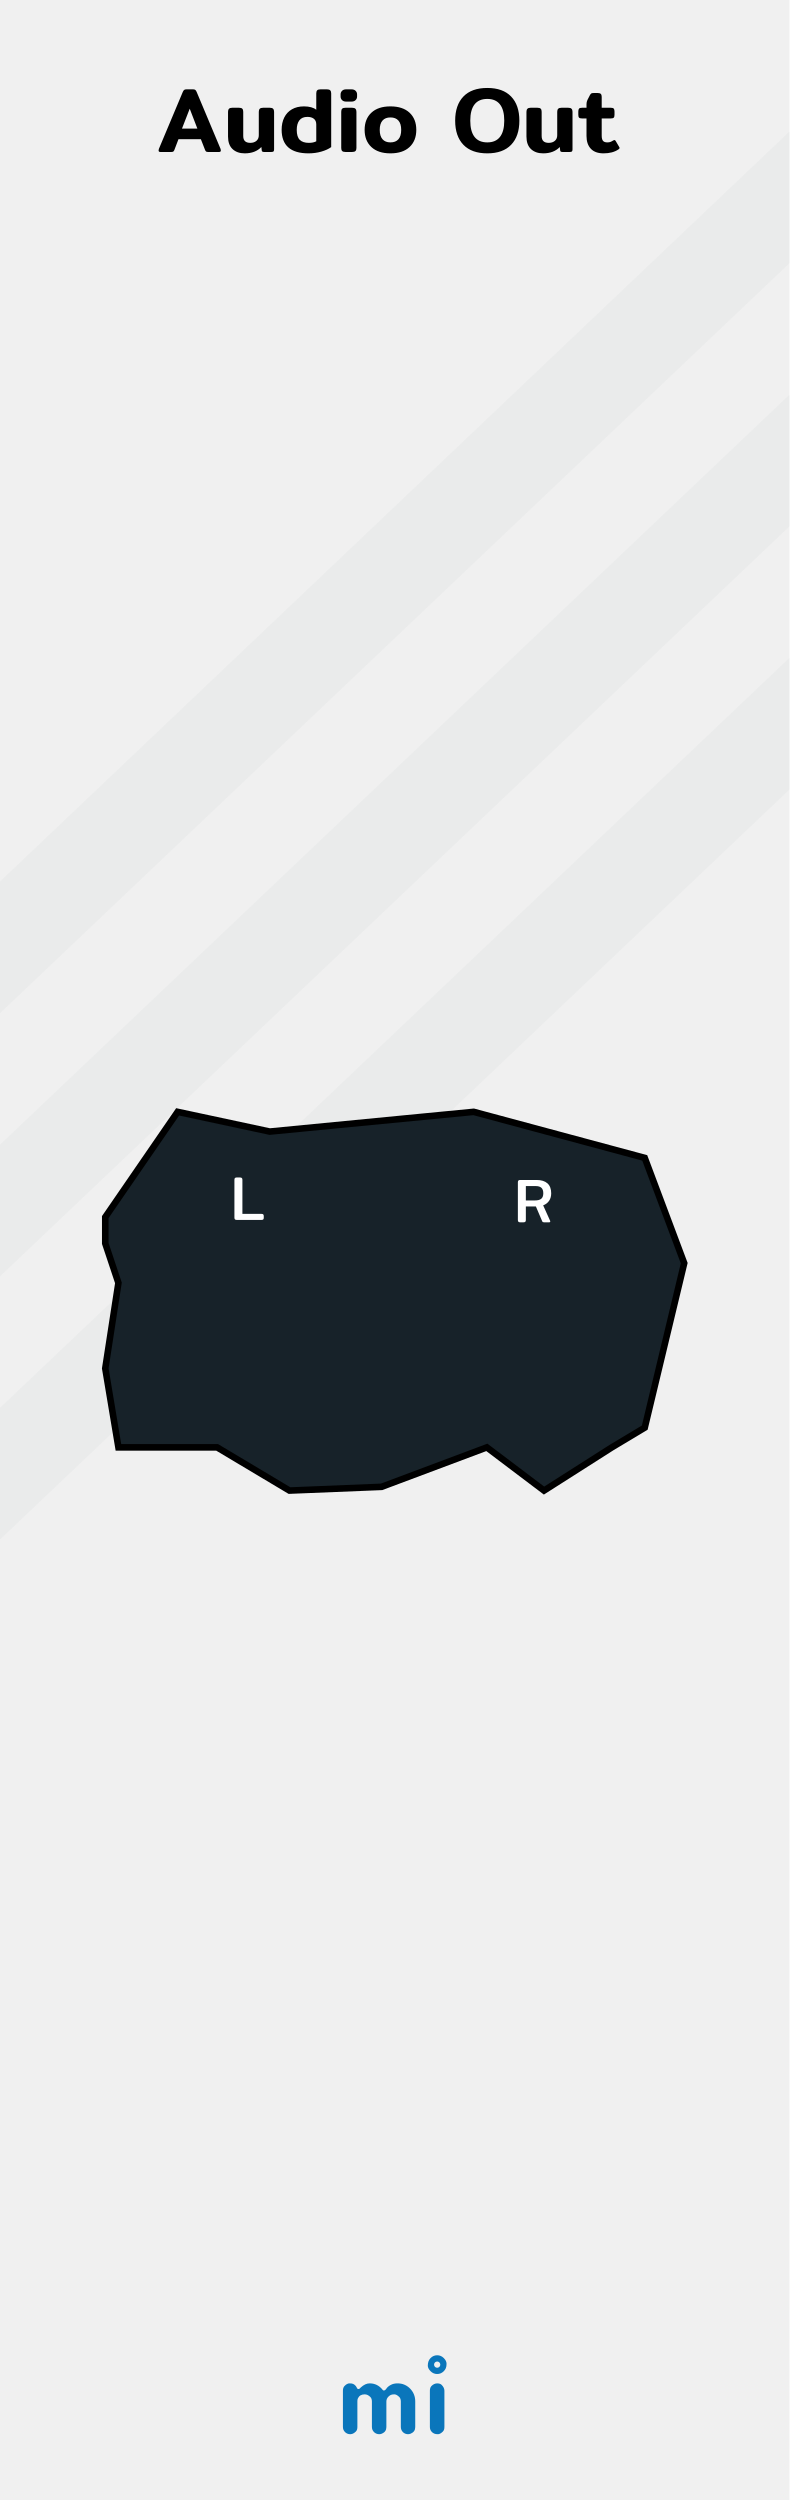
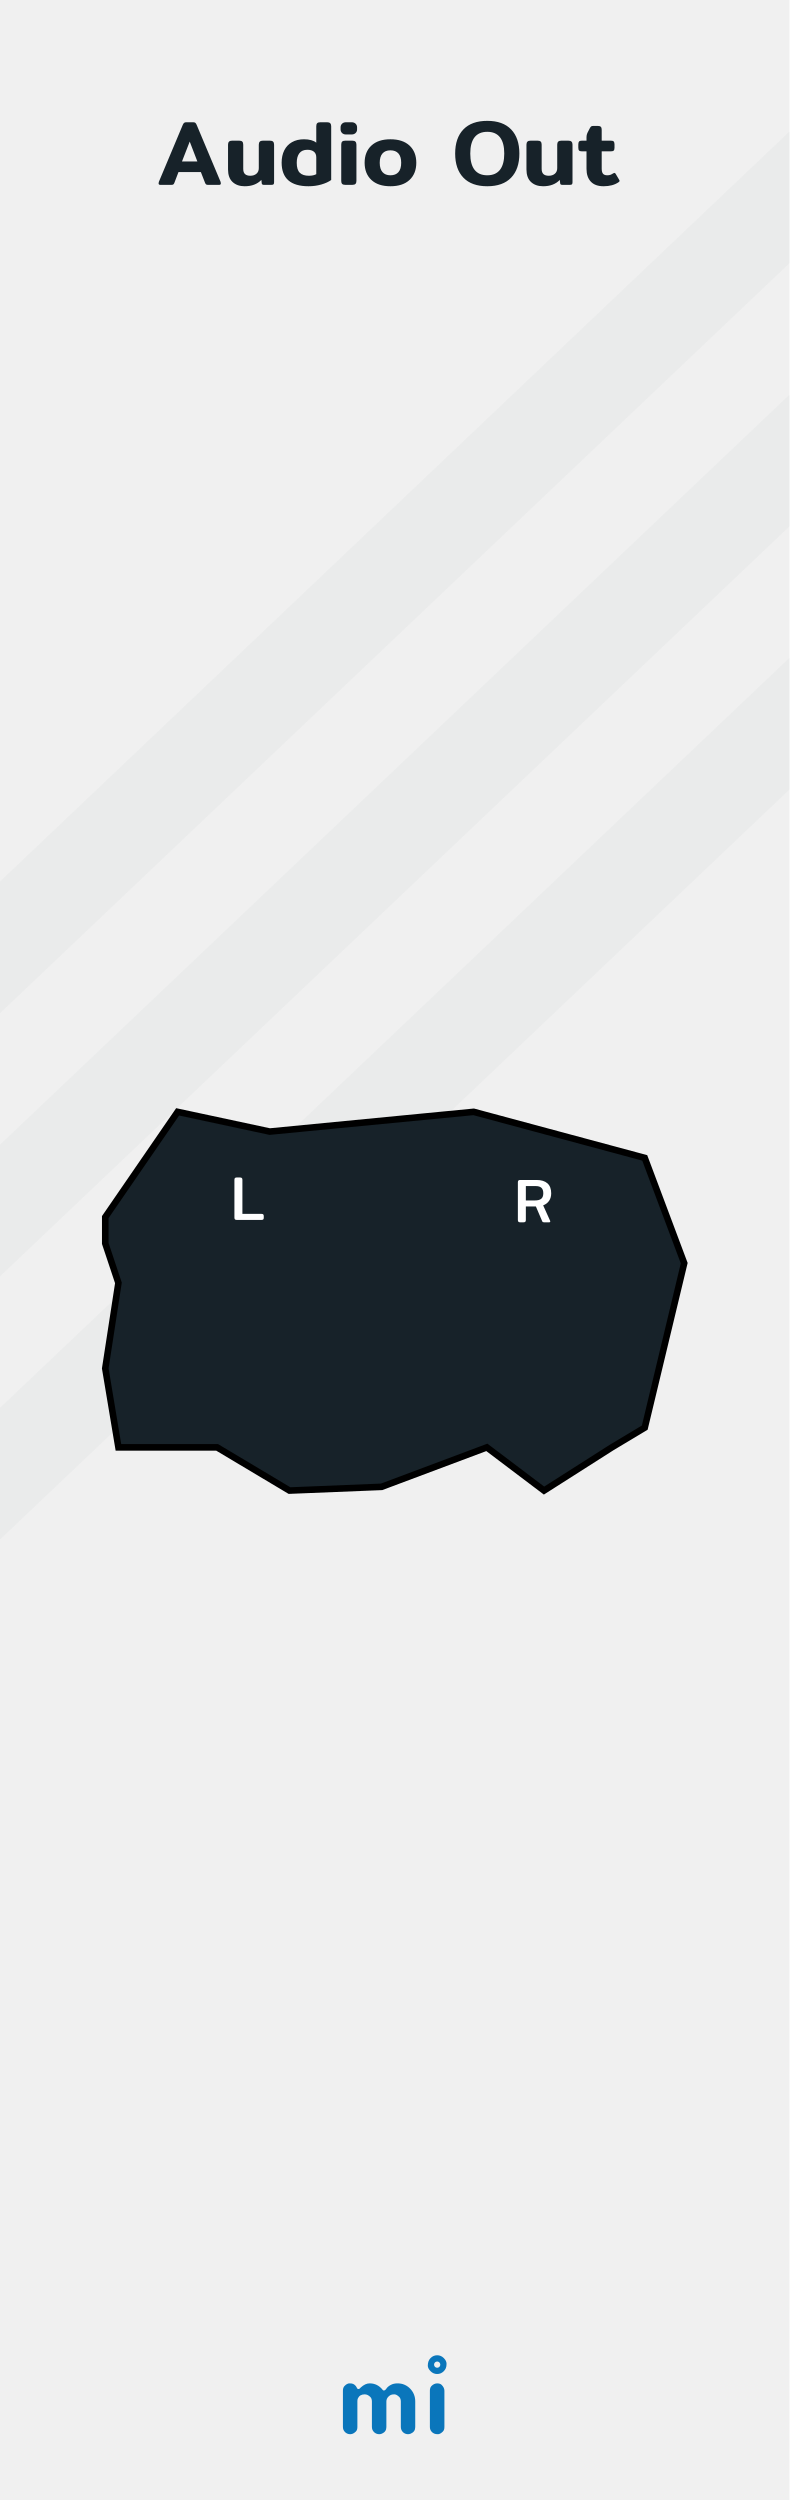
<svg xmlns="http://www.w3.org/2000/svg" style="isolation:isolate" viewBox="0 0 120 380" width="120" height="380">
  <defs>
-     <clipPath id="_clipPath_ZKuKfQ8tABtRflcjcc2WtiOpK4Q1exNu">
+     <clipPath id="_clipPath_fLyC6d8NhIY48NDFaNtuiJbqtD8N9G6l">
      <rect width="120" height="380" />
    </clipPath>
  </defs>
-   <g clip-path="url(#_clipPath_ZKuKfQ8tABtRflcjcc2WtiOpK4Q1exNu)">
+   <g clip-path="url(#_clipPath_fLyC6d8NhIY48NDFaNtuiJbqtD8N9G6l)">
    <g id="bg">
      <rect x="0" y="0" width="120" height="380" transform="matrix(1,0,0,1,0,0)" fill="rgb(240,240,240)" />
      <path d=" M 54.082 369.599 C 53.927 369.747 53.783 369.851 53.65 369.909 C 53.517 369.968 53.375 369.998 53.224 369.998 C 53.072 369.998 52.93 369.97 52.797 369.914 C 52.664 369.858 52.548 369.781 52.449 369.682 C 52.233 369.466 52.124 369.209 52.124 368.912 L 52.124 363.385 C 52.124 363.082 52.202 362.847 52.356 362.68 C 52.622 362.408 52.874 362.272 53.112 362.272 C 53.35 362.272 53.528 362.296 53.646 362.346 C 53.763 362.395 53.862 362.457 53.942 362.531 C 54.048 362.624 54.126 362.723 54.179 362.828 C 54.232 362.933 54.275 363.011 54.309 363.06 C 54.343 363.11 54.399 363.134 54.476 363.134 C 54.553 363.134 54.62 363.11 54.675 363.06 L 54.833 362.902 C 55.284 362.482 55.736 362.272 56.187 362.272 C 56.985 362.272 57.643 362.599 58.163 363.255 C 58.212 363.323 58.274 363.357 58.348 363.357 C 58.478 363.357 58.61 363.256 58.743 363.055 C 58.876 362.854 59.09 362.674 59.387 362.513 C 59.684 362.352 60.03 362.272 60.426 362.272 C 60.822 362.272 61.182 362.344 61.507 362.49 C 61.831 362.635 62.114 362.834 62.355 363.088 C 62.862 363.62 63.116 364.263 63.116 365.017 L 63.116 368.912 C 63.116 369.382 62.893 369.713 62.448 369.905 C 62.312 369.967 62.168 369.998 62.017 369.998 C 61.865 369.998 61.723 369.97 61.59 369.914 C 61.457 369.858 61.341 369.781 61.242 369.682 C 61.032 369.46 60.927 369.203 60.927 368.912 L 60.927 365.045 C 60.927 364.736 60.85 364.504 60.695 364.349 C 60.423 364.077 60.173 363.941 59.944 363.941 C 59.715 363.941 59.536 363.971 59.406 364.029 C 59.276 364.088 59.158 364.17 59.053 364.275 C 58.837 364.492 58.729 364.742 58.729 365.026 L 58.729 368.912 C 58.729 369.382 58.509 369.713 58.07 369.905 C 57.934 369.967 57.79 369.998 57.639 369.998 C 57.487 369.998 57.344 369.97 57.207 369.914 C 57.071 369.858 56.954 369.781 56.855 369.682 C 56.639 369.466 56.53 369.209 56.53 368.912 L 56.53 365.045 C 56.53 364.736 56.453 364.504 56.298 364.349 C 56.026 364.077 55.742 363.941 55.445 363.941 C 54.95 363.941 54.607 364.133 54.416 364.516 C 54.354 364.64 54.323 364.779 54.323 364.934 L 54.323 368.912 C 54.323 369.215 54.242 369.444 54.082 369.599 Z  M 65.343 363.387 C 65.343 363.084 65.42 362.849 65.575 362.682 C 65.84 362.41 66.134 362.274 66.456 362.274 C 66.765 362.274 66.994 362.355 67.142 362.515 C 67.414 362.794 67.55 363.084 67.55 363.387 L 67.55 368.915 C 67.55 369.212 67.473 369.437 67.318 369.592 C 67.046 369.864 66.796 370 66.567 370 C 66.338 370 66.156 369.971 66.02 369.912 C 65.884 369.853 65.766 369.777 65.667 369.685 C 65.451 369.474 65.343 369.218 65.343 368.915 L 65.343 363.387 Z  M 66.451 359.9 C 66.189 359.9 65.976 359.687 65.976 359.425 C 65.976 359.162 66.189 358.95 66.451 358.95 C 66.713 358.95 66.926 359.162 66.926 359.425 C 66.926 359.687 66.713 359.9 66.451 359.9 Z  M 66.451 358 C 66.838 358 67.172 358.142 67.453 358.425 C 67.735 358.709 67.876 358.996 67.876 359.287 C 67.876 359.577 67.837 359.807 67.759 359.978 C 67.682 360.148 67.58 360.297 67.453 360.424 C 67.172 360.708 66.838 360.849 66.451 360.849 C 66.064 360.849 65.73 360.708 65.448 360.424 C 65.167 360.141 65.026 359.857 65.026 359.574 C 65.026 359.092 65.167 358.709 65.448 358.425 C 65.73 358.142 66.064 358 66.451 358 Z " fill-rule="evenodd" fill="rgb(10,118,187)" />
      <g id="stripes">
        <path d=" M -180 305 L 120 20 L 120 40 L -180 325 L -180 305 Z " fill="rgb(116,127,134)" fill-opacity="0.05" />
        <path d=" M -180 345 L 120 60 L 120 80 L -180 365 L -180 345 Z " fill="rgb(116,127,134)" fill-opacity="0.05" />
        <path d=" M -180 385 L 120 100 L 120 120 L -180 405 L -180 385 Z " fill="rgb(116,127,134)" fill-opacity="0.05" />
      </g>
-       <path d=" M 74.071 23.31 L 74.071 23.31 Q 71.691 23.31 70.438 22.008 L 70.438 22.008 L 70.438 22.008 Q 69.185 20.706 69.185 18.34 L 69.185 18.34 L 69.185 18.34 Q 69.185 15.974 70.438 14.672 L 70.438 14.672 L 70.438 14.672 Q 71.691 13.37 74.071 13.37 L 74.071 13.37 L 74.071 13.37 Q 76.437 13.37 77.69 14.672 L 77.69 14.672 L 77.69 14.672 Q 78.943 15.974 78.943 18.34 L 78.943 18.34 L 78.943 18.34 Q 78.943 20.706 77.69 22.008 L 77.69 22.008 L 77.69 22.008 Q 76.437 23.31 74.071 23.31 L 74.071 23.31 L 74.071 23.31 Z  M 74.071 21.644 L 74.071 21.644 Q 75.345 21.644 75.996 20.811 L 75.996 20.811 L 75.996 20.811 Q 76.647 19.978 76.647 18.34 L 76.647 18.34 L 76.647 18.34 Q 76.647 16.702 75.996 15.869 L 75.996 15.869 L 75.996 15.869 Q 75.345 15.036 74.071 15.036 L 74.071 15.036 L 74.071 15.036 Q 72.783 15.036 72.132 15.869 L 72.132 15.869 L 72.132 15.869 Q 71.481 16.702 71.481 18.34 L 71.481 18.34 L 71.481 18.34 Q 71.481 19.978 72.132 20.811 L 72.132 20.811 L 72.132 20.811 Q 72.783 21.644 74.071 21.644 L 74.071 21.644 L 74.071 21.644 Z  M 82.555 23.31 L 82.555 23.31 Q 81.407 23.31 80.714 22.666 L 80.714 22.666 L 80.714 22.666 Q 80.021 22.022 80.021 20.748 L 80.021 20.748 L 80.021 16.996 L 80.021 16.996 Q 80.021 16.688 80.168 16.534 L 80.168 16.534 L 80.168 16.534 Q 80.315 16.38 80.651 16.38 L 80.651 16.38 L 81.701 16.38 L 81.701 16.38 Q 82.051 16.38 82.191 16.527 L 82.191 16.527 L 82.191 16.527 Q 82.331 16.674 82.331 16.996 L 82.331 16.996 L 82.331 20.664 L 82.331 20.664 Q 82.331 21.21 82.604 21.462 L 82.604 21.462 L 82.604 21.462 Q 82.877 21.714 83.409 21.714 L 83.409 21.714 L 83.409 21.714 Q 83.983 21.714 84.34 21.406 L 84.34 21.406 L 84.34 21.406 Q 84.697 21.098 84.697 20.566 L 84.697 20.566 L 84.697 16.996 L 84.697 16.996 Q 84.697 16.688 84.844 16.534 L 84.844 16.534 L 84.844 16.534 Q 84.991 16.38 85.341 16.38 L 85.341 16.38 L 86.377 16.38 L 86.377 16.38 Q 86.727 16.38 86.874 16.534 L 86.874 16.534 L 86.874 16.534 Q 87.021 16.688 87.021 16.996 L 87.021 16.996 L 87.021 22.694 L 87.021 22.694 Q 87.021 22.932 86.937 23.016 L 86.937 23.016 L 86.937 23.016 Q 86.853 23.1 86.601 23.1 L 86.601 23.1 L 85.481 23.1 L 85.481 23.1 Q 85.159 23.1 85.145 22.862 L 85.145 22.862 L 85.089 22.344 L 85.089 22.344 Q 84.165 23.31 82.555 23.31 L 82.555 23.31 L 82.555 23.31 Z  M 91.739 23.31 L 91.739 23.31 Q 90.465 23.31 89.807 22.61 L 89.807 22.61 L 89.807 22.61 Q 89.149 21.91 89.149 20.678 L 89.149 20.678 L 89.149 18.004 L 88.463 18.004 L 88.463 18.004 Q 88.127 18.004 88.015 17.878 L 88.015 17.878 L 88.015 17.878 Q 87.903 17.752 87.903 17.43 L 87.903 17.43 L 87.903 16.968 L 87.903 16.968 Q 87.903 16.646 88.015 16.513 L 88.015 16.513 L 88.015 16.513 Q 88.127 16.38 88.463 16.38 L 88.463 16.38 L 89.149 16.38 L 89.149 15.82 L 89.149 15.82 Q 89.149 15.512 89.282 15.211 L 89.282 15.211 L 89.282 15.211 Q 89.415 14.91 89.667 14.462 L 89.667 14.462 L 89.667 14.462 Q 89.779 14.266 89.877 14.203 L 89.877 14.203 L 89.877 14.203 Q 89.975 14.14 90.227 14.14 L 90.227 14.14 L 90.871 14.14 L 90.871 14.14 Q 91.193 14.14 91.326 14.28 L 91.326 14.28 L 91.326 14.28 Q 91.459 14.42 91.459 14.728 L 91.459 14.728 L 91.459 16.38 L 92.845 16.38 L 92.845 16.38 Q 93.181 16.38 93.293 16.513 L 93.293 16.513 L 93.293 16.513 Q 93.405 16.646 93.405 16.968 L 93.405 16.968 L 93.405 17.43 L 93.405 17.43 Q 93.405 17.752 93.293 17.878 L 93.293 17.878 L 93.293 17.878 Q 93.181 18.004 92.845 18.004 L 92.845 18.004 L 91.459 18.004 L 91.459 20.622 L 91.459 20.622 Q 91.459 21.168 91.655 21.406 L 91.655 21.406 L 91.655 21.406 Q 91.851 21.644 92.313 21.644 L 92.313 21.644 L 92.313 21.644 Q 92.593 21.644 92.782 21.574 L 92.782 21.574 L 92.782 21.574 Q 92.971 21.504 93.209 21.35 L 93.209 21.35 L 93.209 21.35 Q 93.321 21.28 93.377 21.28 L 93.377 21.28 L 93.377 21.28 Q 93.503 21.28 93.587 21.434 L 93.587 21.434 L 94.105 22.316 L 94.105 22.316 Q 94.175 22.428 94.175 22.498 L 94.175 22.498 L 94.175 22.498 Q 94.175 22.596 94.007 22.708 L 94.007 22.708 L 94.007 22.708 Q 93.125 23.31 91.739 23.31 L 91.739 23.31 L 91.739 23.31 Z  M 24.357 23.1 L 24.357 23.1 Q 24.105 23.1 24.105 22.862 L 24.105 22.862 L 24.105 22.862 Q 24.105 22.764 24.147 22.638 L 24.147 22.638 L 27.773 14 L 27.773 14 Q 27.871 13.762 27.99 13.671 L 27.99 13.671 L 27.99 13.671 Q 28.109 13.58 28.333 13.58 L 28.333 13.58 L 29.355 13.58 L 29.355 13.58 Q 29.579 13.58 29.691 13.671 L 29.691 13.671 L 29.691 13.671 Q 29.803 13.762 29.901 14 L 29.901 14 L 33.527 22.638 L 33.527 22.638 Q 33.569 22.764 33.569 22.862 L 33.569 22.862 L 33.569 22.862 Q 33.569 23.1 33.317 23.1 L 33.317 23.1 L 31.623 23.1 L 31.623 23.1 Q 31.427 23.1 31.336 23.037 L 31.336 23.037 L 31.336 23.037 Q 31.245 22.974 31.175 22.806 L 31.175 22.806 L 30.531 21.154 L 27.129 21.154 L 26.499 22.806 L 26.499 22.806 Q 26.429 22.974 26.338 23.037 L 26.338 23.037 L 26.338 23.037 Q 26.247 23.1 26.051 23.1 L 26.051 23.1 L 24.357 23.1 L 24.357 23.1 Z  M 27.661 19.544 L 29.999 19.544 L 28.837 16.52 L 27.661 19.544 L 27.661 19.544 Z  M 37.195 23.31 L 37.195 23.31 Q 36.047 23.31 35.354 22.666 L 35.354 22.666 L 35.354 22.666 Q 34.661 22.022 34.661 20.748 L 34.661 20.748 L 34.661 16.996 L 34.661 16.996 Q 34.661 16.688 34.808 16.534 L 34.808 16.534 L 34.808 16.534 Q 34.955 16.38 35.291 16.38 L 35.291 16.38 L 36.341 16.38 L 36.341 16.38 Q 36.691 16.38 36.831 16.527 L 36.831 16.527 L 36.831 16.527 Q 36.971 16.674 36.971 16.996 L 36.971 16.996 L 36.971 20.664 L 36.971 20.664 Q 36.971 21.21 37.244 21.462 L 37.244 21.462 L 37.244 21.462 Q 37.517 21.714 38.049 21.714 L 38.049 21.714 L 38.049 21.714 Q 38.623 21.714 38.98 21.406 L 38.98 21.406 L 38.98 21.406 Q 39.337 21.098 39.337 20.566 L 39.337 20.566 L 39.337 16.996 L 39.337 16.996 Q 39.337 16.688 39.484 16.534 L 39.484 16.534 L 39.484 16.534 Q 39.631 16.38 39.981 16.38 L 39.981 16.38 L 41.017 16.38 L 41.017 16.38 Q 41.367 16.38 41.514 16.534 L 41.514 16.534 L 41.514 16.534 Q 41.661 16.688 41.661 16.996 L 41.661 16.996 L 41.661 22.694 L 41.661 22.694 Q 41.661 22.932 41.577 23.016 L 41.577 23.016 L 41.577 23.016 Q 41.493 23.1 41.241 23.1 L 41.241 23.1 L 40.121 23.1 L 40.121 23.1 Q 39.799 23.1 39.785 22.862 L 39.785 22.862 L 39.729 22.344 L 39.729 22.344 Q 38.805 23.31 37.195 23.31 L 37.195 23.31 L 37.195 23.31 Z  M 46.897 23.31 L 46.897 23.31 Q 42.809 23.31 42.809 19.712 L 42.809 19.712 L 42.809 19.712 Q 42.809 18.662 43.208 17.857 L 43.208 17.857 L 43.208 17.857 Q 43.607 17.052 44.377 16.611 L 44.377 16.611 L 44.377 16.611 Q 45.147 16.17 46.211 16.17 L 46.211 16.17 L 46.211 16.17 Q 46.813 16.17 47.296 16.303 L 47.296 16.303 L 47.296 16.303 Q 47.779 16.436 48.073 16.688 L 48.073 16.688 L 48.073 14.196 L 48.073 14.196 Q 48.073 13.874 48.213 13.727 L 48.213 13.727 L 48.213 13.727 Q 48.353 13.58 48.703 13.58 L 48.703 13.58 L 49.711 13.58 L 49.711 13.58 Q 50.047 13.58 50.194 13.734 L 50.194 13.734 L 50.194 13.734 Q 50.341 13.888 50.341 14.196 L 50.341 14.196 L 50.341 22.358 L 50.341 22.358 Q 49.767 22.778 48.843 23.044 L 48.843 23.044 L 48.843 23.044 Q 47.919 23.31 46.897 23.31 L 46.897 23.31 L 46.897 23.31 Z  M 46.953 21.714 L 46.953 21.714 Q 47.639 21.714 48.073 21.476 L 48.073 21.476 L 48.073 18.914 L 48.073 18.914 Q 48.073 18.34 47.709 18.053 L 47.709 18.053 L 47.709 18.053 Q 47.345 17.766 46.729 17.766 L 46.729 17.766 L 46.729 17.766 Q 45.903 17.766 45.504 18.291 L 45.504 18.291 L 45.504 18.291 Q 45.105 18.816 45.105 19.74 L 45.105 19.74 L 45.105 19.74 Q 45.105 20.804 45.567 21.259 L 45.567 21.259 L 45.567 21.259 Q 46.029 21.714 46.953 21.714 L 46.953 21.714 L 46.953 21.714 Z  M 52.609 15.442 L 52.609 15.442 Q 52.217 15.442 51.993 15.218 L 51.993 15.218 L 51.993 15.218 Q 51.769 14.994 51.769 14.672 L 51.769 14.672 L 51.769 14.35 L 51.769 14.35 Q 51.769 14.028 51.993 13.804 L 51.993 13.804 L 51.993 13.804 Q 52.217 13.58 52.609 13.58 L 52.609 13.58 L 53.421 13.58 L 53.421 13.58 Q 53.827 13.58 54.051 13.804 L 54.051 13.804 L 54.051 13.804 Q 54.275 14.028 54.275 14.35 L 54.275 14.35 L 54.275 14.672 L 54.275 14.672 Q 54.275 14.994 54.051 15.218 L 54.051 15.218 L 54.051 15.218 Q 53.827 15.442 53.421 15.442 L 53.421 15.442 L 52.609 15.442 L 52.609 15.442 Z  M 52.497 23.1 L 52.497 23.1 Q 52.147 23.1 52.007 22.953 L 52.007 22.953 L 52.007 22.953 Q 51.867 22.806 51.867 22.498 L 51.867 22.498 L 51.867 16.996 L 51.867 16.996 Q 51.867 16.674 52.007 16.527 L 52.007 16.527 L 52.007 16.527 Q 52.147 16.38 52.497 16.38 L 52.497 16.38 L 53.533 16.38 L 53.533 16.38 Q 53.883 16.38 54.03 16.534 L 54.03 16.534 L 54.03 16.534 Q 54.177 16.688 54.177 16.996 L 54.177 16.996 L 54.177 22.498 L 54.177 22.498 Q 54.177 22.806 54.03 22.953 L 54.03 22.953 L 54.03 22.953 Q 53.883 23.1 53.533 23.1 L 53.533 23.1 L 52.497 23.1 L 52.497 23.1 Z  M 59.343 23.31 L 59.343 23.31 Q 57.481 23.31 56.452 22.351 L 56.452 22.351 L 56.452 22.351 Q 55.423 21.392 55.423 19.74 L 55.423 19.74 L 55.423 19.74 Q 55.423 18.088 56.452 17.129 L 56.452 17.129 L 56.452 17.129 Q 57.481 16.17 59.343 16.17 L 59.343 16.17 L 59.343 16.17 Q 61.219 16.17 62.248 17.129 L 62.248 17.129 L 62.248 17.129 Q 63.277 18.088 63.277 19.74 L 63.277 19.74 L 63.277 19.74 Q 63.277 21.392 62.248 22.351 L 62.248 22.351 L 62.248 22.351 Q 61.219 23.31 59.343 23.31 L 59.343 23.31 L 59.343 23.31 Z  M 59.343 21.644 L 59.343 21.644 Q 60.141 21.644 60.561 21.168 L 60.561 21.168 L 60.561 21.168 Q 60.981 20.692 60.981 19.74 L 60.981 19.74 L 60.981 19.74 Q 60.981 18.802 60.561 18.326 L 60.561 18.326 L 60.561 18.326 Q 60.141 17.85 59.343 17.85 L 59.343 17.85 L 59.343 17.85 Q 58.559 17.85 58.139 18.326 L 58.139 18.326 L 58.139 18.326 Q 57.719 18.802 57.719 19.74 L 57.719 19.74 L 57.719 19.74 Q 57.719 20.678 58.139 21.161 L 58.139 21.161 L 58.139 21.161 Q 58.559 21.644 59.343 21.644 L 59.343 21.644 L 59.343 21.644 Z " fill-rule="evenodd" fill="rgb(0,0,0)" />
+       <path d=" M 74.071 28.31 L 74.071 28.31 Q 71.691 28.31 70.438 27.008 L 70.438 27.008 L 70.438 27.008 Q 69.185 25.706 69.185 23.34 L 69.185 23.34 L 69.185 23.34 Q 69.185 20.974 70.438 19.672 L 70.438 19.672 L 70.438 19.672 Q 71.691 18.37 74.071 18.37 L 74.071 18.37 L 74.071 18.37 Q 76.437 18.37 77.69 19.672 L 77.69 19.672 L 77.69 19.672 Q 78.943 20.974 78.943 23.34 L 78.943 23.34 L 78.943 23.34 Q 78.943 25.706 77.69 27.008 L 77.69 27.008 L 77.69 27.008 Q 76.437 28.31 74.071 28.31 L 74.071 28.31 L 74.071 28.31 Z  M 74.071 26.644 L 74.071 26.644 Q 75.345 26.644 75.996 25.811 L 75.996 25.811 L 75.996 25.811 Q 76.647 24.978 76.647 23.34 L 76.647 23.34 L 76.647 23.34 Q 76.647 21.702 75.996 20.869 L 75.996 20.869 L 75.996 20.869 Q 75.345 20.036 74.071 20.036 L 74.071 20.036 L 74.071 20.036 Q 72.783 20.036 72.132 20.869 L 72.132 20.869 L 72.132 20.869 Q 71.481 21.702 71.481 23.34 L 71.481 23.34 L 71.481 23.34 Q 71.481 24.978 72.132 25.811 L 72.132 25.811 L 72.132 25.811 Q 72.783 26.644 74.071 26.644 L 74.071 26.644 L 74.071 26.644 Z  M 82.555 28.31 L 82.555 28.31 Q 81.407 28.31 80.714 27.666 L 80.714 27.666 L 80.714 27.666 Q 80.021 27.022 80.021 25.748 L 80.021 25.748 L 80.021 21.996 L 80.021 21.996 Q 80.021 21.688 80.168 21.534 L 80.168 21.534 L 80.168 21.534 Q 80.315 21.38 80.651 21.38 L 80.651 21.38 L 81.701 21.38 L 81.701 21.38 Q 82.051 21.38 82.191 21.527 L 82.191 21.527 L 82.191 21.527 Q 82.331 21.674 82.331 21.996 L 82.331 21.996 L 82.331 25.664 L 82.331 25.664 Q 82.331 26.21 82.604 26.462 L 82.604 26.462 L 82.604 26.462 Q 82.877 26.714 83.409 26.714 L 83.409 26.714 L 83.409 26.714 Q 83.983 26.714 84.34 26.406 L 84.34 26.406 L 84.34 26.406 Q 84.697 26.098 84.697 25.566 L 84.697 25.566 L 84.697 21.996 L 84.697 21.996 Q 84.697 21.688 84.844 21.534 L 84.844 21.534 L 84.844 21.534 Q 84.991 21.38 85.341 21.38 L 85.341 21.38 L 86.377 21.38 L 86.377 21.38 Q 86.727 21.38 86.874 21.534 L 86.874 21.534 L 86.874 21.534 Q 87.021 21.688 87.021 21.996 L 87.021 21.996 L 87.021 27.694 L 87.021 27.694 Q 87.021 27.932 86.937 28.016 L 86.937 28.016 L 86.937 28.016 Q 86.853 28.1 86.601 28.1 L 86.601 28.1 L 85.481 28.1 L 85.481 28.1 Q 85.159 28.1 85.145 27.862 L 85.145 27.862 L 85.089 27.344 L 85.089 27.344 Q 84.165 28.31 82.555 28.31 L 82.555 28.31 L 82.555 28.31 Z  M 91.739 28.31 L 91.739 28.31 Q 90.465 28.31 89.807 27.61 L 89.807 27.61 L 89.807 27.61 Q 89.149 26.91 89.149 25.678 L 89.149 25.678 L 89.149 23.004 L 88.463 23.004 L 88.463 23.004 Q 88.127 23.004 88.015 22.878 L 88.015 22.878 L 88.015 22.878 Q 87.903 22.752 87.903 22.43 L 87.903 22.43 L 87.903 21.968 L 87.903 21.968 Q 87.903 21.646 88.015 21.513 L 88.015 21.513 L 88.015 21.513 Q 88.127 21.38 88.463 21.38 L 88.463 21.38 L 89.149 21.38 L 89.149 20.82 L 89.149 20.82 Q 89.149 20.512 89.282 20.211 L 89.282 20.211 L 89.282 20.211 Q 89.415 19.91 89.667 19.462 L 89.667 19.462 L 89.667 19.462 Q 89.779 19.266 89.877 19.203 L 89.877 19.203 L 89.877 19.203 Q 89.975 19.14 90.227 19.14 L 90.227 19.14 L 90.871 19.14 L 90.871 19.14 Q 91.193 19.14 91.326 19.28 L 91.326 19.28 L 91.326 19.28 Q 91.459 19.42 91.459 19.728 L 91.459 19.728 L 91.459 21.38 L 92.845 21.38 L 92.845 21.38 Q 93.181 21.38 93.293 21.513 L 93.293 21.513 L 93.293 21.513 Q 93.405 21.646 93.405 21.968 L 93.405 21.968 L 93.405 22.43 L 93.405 22.43 Q 93.405 22.752 93.293 22.878 L 93.293 22.878 L 93.293 22.878 Q 93.181 23.004 92.845 23.004 L 92.845 23.004 L 91.459 23.004 L 91.459 25.622 L 91.459 25.622 Q 91.459 26.168 91.655 26.406 L 91.655 26.406 L 91.655 26.406 Q 91.851 26.644 92.313 26.644 L 92.313 26.644 L 92.313 26.644 Q 92.593 26.644 92.782 26.574 L 92.782 26.574 L 92.782 26.574 Q 92.971 26.504 93.209 26.35 L 93.209 26.35 L 93.209 26.35 Q 93.321 26.28 93.377 26.28 L 93.377 26.28 L 93.377 26.28 Q 93.503 26.28 93.587 26.434 L 93.587 26.434 L 94.105 27.316 L 94.105 27.316 Q 94.175 27.428 94.175 27.498 L 94.175 27.498 L 94.175 27.498 Q 94.175 27.596 94.007 27.708 L 94.007 27.708 L 94.007 27.708 Q 93.125 28.31 91.739 28.31 L 91.739 28.31 L 91.739 28.31 Z  M 24.357 28.1 L 24.357 28.1 Q 24.105 28.1 24.105 27.862 L 24.105 27.862 L 24.105 27.862 Q 24.105 27.764 24.147 27.638 L 24.147 27.638 L 27.773 19 L 27.773 19 Q 27.871 18.762 27.99 18.671 L 27.99 18.671 L 27.99 18.671 Q 28.109 18.58 28.333 18.58 L 28.333 18.58 L 29.355 18.58 L 29.355 18.58 Q 29.579 18.58 29.691 18.671 L 29.691 18.671 L 29.691 18.671 Q 29.803 18.762 29.901 19 L 29.901 19 L 33.527 27.638 L 33.527 27.638 Q 33.569 27.764 33.569 27.862 L 33.569 27.862 L 33.569 27.862 Q 33.569 28.1 33.317 28.1 L 33.317 28.1 L 31.623 28.1 L 31.623 28.1 Q 31.427 28.1 31.336 28.037 L 31.336 28.037 L 31.336 28.037 Q 31.245 27.974 31.175 27.806 L 31.175 27.806 L 30.531 26.154 L 27.129 26.154 L 26.499 27.806 L 26.499 27.806 Q 26.429 27.974 26.338 28.037 L 26.338 28.037 L 26.338 28.037 Q 26.247 28.1 26.051 28.1 L 26.051 28.1 L 24.357 28.1 L 24.357 28.1 Z  M 27.661 24.544 L 29.999 24.544 L 28.837 21.52 L 27.661 24.544 L 27.661 24.544 Z  M 37.195 28.31 L 37.195 28.31 Q 36.047 28.31 35.354 27.666 L 35.354 27.666 L 35.354 27.666 Q 34.661 27.022 34.661 25.748 L 34.661 25.748 L 34.661 21.996 L 34.661 21.996 Q 34.661 21.688 34.808 21.534 L 34.808 21.534 L 34.808 21.534 Q 34.955 21.38 35.291 21.38 L 35.291 21.38 L 36.341 21.38 L 36.341 21.38 Q 36.691 21.38 36.831 21.527 L 36.831 21.527 L 36.831 21.527 Q 36.971 21.674 36.971 21.996 L 36.971 21.996 L 36.971 25.664 L 36.971 25.664 Q 36.971 26.21 37.244 26.462 L 37.244 26.462 L 37.244 26.462 Q 37.517 26.714 38.049 26.714 L 38.049 26.714 L 38.049 26.714 Q 38.623 26.714 38.98 26.406 L 38.98 26.406 L 38.98 26.406 Q 39.337 26.098 39.337 25.566 L 39.337 25.566 L 39.337 21.996 L 39.337 21.996 Q 39.337 21.688 39.484 21.534 L 39.484 21.534 L 39.484 21.534 Q 39.631 21.38 39.981 21.38 L 39.981 21.38 L 41.017 21.38 L 41.017 21.38 Q 41.367 21.38 41.514 21.534 L 41.514 21.534 L 41.514 21.534 Q 41.661 21.688 41.661 21.996 L 41.661 21.996 L 41.661 27.694 L 41.661 27.694 Q 41.661 27.932 41.577 28.016 L 41.577 28.016 L 41.577 28.016 Q 41.493 28.1 41.241 28.1 L 41.241 28.1 L 40.121 28.1 L 40.121 28.1 Q 39.799 28.1 39.785 27.862 L 39.785 27.862 L 39.729 27.344 L 39.729 27.344 Q 38.805 28.31 37.195 28.31 L 37.195 28.31 L 37.195 28.31 Z  M 46.897 28.31 L 46.897 28.31 Q 42.809 28.31 42.809 24.712 L 42.809 24.712 L 42.809 24.712 Q 42.809 23.662 43.208 22.857 L 43.208 22.857 L 43.208 22.857 Q 43.607 22.052 44.377 21.611 L 44.377 21.611 L 44.377 21.611 Q 45.147 21.17 46.211 21.17 L 46.211 21.17 L 46.211 21.17 Q 46.813 21.17 47.296 21.303 L 47.296 21.303 L 47.296 21.303 Q 47.779 21.436 48.073 21.688 L 48.073 21.688 L 48.073 19.196 L 48.073 19.196 Q 48.073 18.874 48.213 18.727 L 48.213 18.727 L 48.213 18.727 Q 48.353 18.58 48.703 18.58 L 48.703 18.58 L 49.711 18.58 L 49.711 18.58 Q 50.047 18.58 50.194 18.734 L 50.194 18.734 L 50.194 18.734 Q 50.341 18.888 50.341 19.196 L 50.341 19.196 L 50.341 27.358 L 50.341 27.358 Q 49.767 27.778 48.843 28.044 L 48.843 28.044 L 48.843 28.044 Q 47.919 28.31 46.897 28.31 L 46.897 28.31 L 46.897 28.31 Z  M 46.953 26.714 L 46.953 26.714 Q 47.639 26.714 48.073 26.476 L 48.073 26.476 L 48.073 23.914 L 48.073 23.914 Q 48.073 23.34 47.709 23.053 L 47.709 23.053 L 47.709 23.053 Q 47.345 22.766 46.729 22.766 L 46.729 22.766 L 46.729 22.766 Q 45.903 22.766 45.504 23.291 L 45.504 23.291 L 45.504 23.291 Q 45.105 23.816 45.105 24.74 L 45.105 24.74 L 45.105 24.74 Q 45.105 25.804 45.567 26.259 L 45.567 26.259 L 45.567 26.259 Q 46.029 26.714 46.953 26.714 L 46.953 26.714 L 46.953 26.714 Z  M 52.609 20.442 L 52.609 20.442 Q 52.217 20.442 51.993 20.218 L 51.993 20.218 L 51.993 20.218 Q 51.769 19.994 51.769 19.672 L 51.769 19.672 L 51.769 19.35 L 51.769 19.35 Q 51.769 19.028 51.993 18.804 L 51.993 18.804 L 51.993 18.804 Q 52.217 18.58 52.609 18.58 L 52.609 18.58 L 53.421 18.58 L 53.421 18.58 Q 53.827 18.58 54.051 18.804 L 54.051 18.804 L 54.051 18.804 Q 54.275 19.028 54.275 19.35 L 54.275 19.35 L 54.275 19.672 L 54.275 19.672 Q 54.275 19.994 54.051 20.218 L 54.051 20.218 L 54.051 20.218 Q 53.827 20.442 53.421 20.442 L 53.421 20.442 L 52.609 20.442 L 52.609 20.442 Z  M 52.497 28.1 L 52.497 28.1 Q 52.147 28.1 52.007 27.953 L 52.007 27.953 L 52.007 27.953 Q 51.867 27.806 51.867 27.498 L 51.867 27.498 L 51.867 21.996 L 51.867 21.996 Q 51.867 21.674 52.007 21.527 L 52.007 21.527 L 52.007 21.527 Q 52.147 21.38 52.497 21.38 L 52.497 21.38 L 53.533 21.38 L 53.533 21.38 Q 53.883 21.38 54.03 21.534 L 54.03 21.534 L 54.03 21.534 Q 54.177 21.688 54.177 21.996 L 54.177 21.996 L 54.177 27.498 L 54.177 27.498 Q 54.177 27.806 54.03 27.953 L 54.03 27.953 L 54.03 27.953 Q 53.883 28.1 53.533 28.1 L 53.533 28.1 L 52.497 28.1 L 52.497 28.1 Z  M 59.343 28.31 L 59.343 28.31 Q 57.481 28.31 56.452 27.351 L 56.452 27.351 L 56.452 27.351 Q 55.423 26.392 55.423 24.74 L 55.423 24.74 L 55.423 24.74 Q 55.423 23.088 56.452 22.129 L 56.452 22.129 L 56.452 22.129 Q 57.481 21.17 59.343 21.17 L 59.343 21.17 L 59.343 21.17 Q 61.219 21.17 62.248 22.129 L 62.248 22.129 L 62.248 22.129 Q 63.277 23.088 63.277 24.74 L 63.277 24.74 L 63.277 24.74 Q 63.277 26.392 62.248 27.351 L 62.248 27.351 L 62.248 27.351 Q 61.219 28.31 59.343 28.31 L 59.343 28.31 L 59.343 28.31 Z  M 59.343 26.644 L 59.343 26.644 Q 60.141 26.644 60.561 26.168 L 60.561 26.168 L 60.561 26.168 Q 60.981 25.692 60.981 24.74 L 60.981 24.74 L 60.981 24.74 Q 60.981 23.802 60.561 23.326 L 60.561 23.326 L 60.561 23.326 Q 60.141 22.85 59.343 22.85 L 59.343 22.85 L 59.343 22.85 Q 58.559 22.85 58.139 23.326 L 58.139 23.326 L 58.139 23.326 Q 57.719 23.802 57.719 24.74 L 57.719 24.74 L 57.719 24.74 Q 57.719 25.678 58.139 26.161 L 58.139 26.161 L 58.139 26.161 Q 58.559 26.644 59.343 26.644 L 59.343 26.644 L 59.343 26.644 Z " fill-rule="evenodd" fill="rgb(23,34,41)" />
    </g>
    <g id="Group-2">
      <path d=" M 16 185 L 27 169 L 41 172 L 72 169 L 98 176 L 104 192 L 98 217 L 93 220 L 82.693 226.568 L 74 220 L 58 226 L 44 226.568 L 33 220 L 18 220 L 16 208 L 18 195 L 16 189 L 16 185 Z " fill="rgb(23,34,41)" vector-effect="non-scaling-stroke" stroke-width="1" stroke="rgb(0,0,0)" stroke-linejoin="miter" stroke-linecap="square" stroke-miterlimit="3" />
      <path d=" M 79.068 185.792 C 78.941 185.792 78.852 185.764 78.798 185.707 C 78.744 185.65 78.717 185.565 78.717 185.451 L 78.717 179.705 C 78.717 179.585 78.744 179.497 78.798 179.44 C 78.852 179.383 78.941 179.355 79.068 179.355 L 81.538 179.355 C 82.271 179.355 82.827 179.525 83.209 179.866 C 83.591 180.207 83.782 180.712 83.782 181.381 C 83.782 181.822 83.678 182.2 83.47 182.512 C 83.261 182.824 82.958 183.059 82.561 183.217 L 83.612 185.546 C 83.631 185.584 83.64 185.619 83.64 185.65 C 83.64 185.745 83.583 185.792 83.47 185.792 L 82.693 185.792 C 82.611 185.792 82.551 185.781 82.513 185.759 C 82.476 185.737 82.441 185.691 82.409 185.622 L 81.453 183.378 L 79.929 183.378 L 79.929 185.451 C 79.929 185.565 79.902 185.65 79.849 185.707 C 79.795 185.764 79.702 185.792 79.569 185.792 L 79.068 185.792 Z  M 81.292 182.469 C 81.734 182.469 82.059 182.384 82.267 182.214 C 82.476 182.043 82.58 181.766 82.58 181.381 C 82.58 181.002 82.485 180.724 82.296 180.548 C 82.106 180.371 81.819 180.283 81.434 180.283 L 79.929 180.283 L 79.929 182.469 L 81.292 182.469 Z " fill-rule="evenodd" fill="rgb(255,255,255)" />
      <path d=" M 35.982 185.429 C 35.855 185.429 35.765 185.401 35.711 185.344 C 35.658 185.287 35.631 185.202 35.631 185.088 L 35.631 179.328 C 35.631 179.208 35.658 179.119 35.711 179.062 C 35.765 179.005 35.855 178.977 35.982 178.977 L 36.485 178.977 C 36.611 178.977 36.703 179.005 36.76 179.062 C 36.817 179.119 36.845 179.208 36.845 179.328 L 36.845 184.509 L 39.749 184.509 C 39.876 184.509 39.964 184.536 40.015 184.59 C 40.065 184.643 40.091 184.73 40.091 184.851 L 40.091 185.107 C 40.091 185.221 40.065 185.303 40.015 185.354 C 39.964 185.404 39.876 185.429 39.749 185.429 L 35.982 185.429 Z " fill-rule="evenodd" fill="rgb(255,255,255)" />
    </g>
  </g>
</svg>
